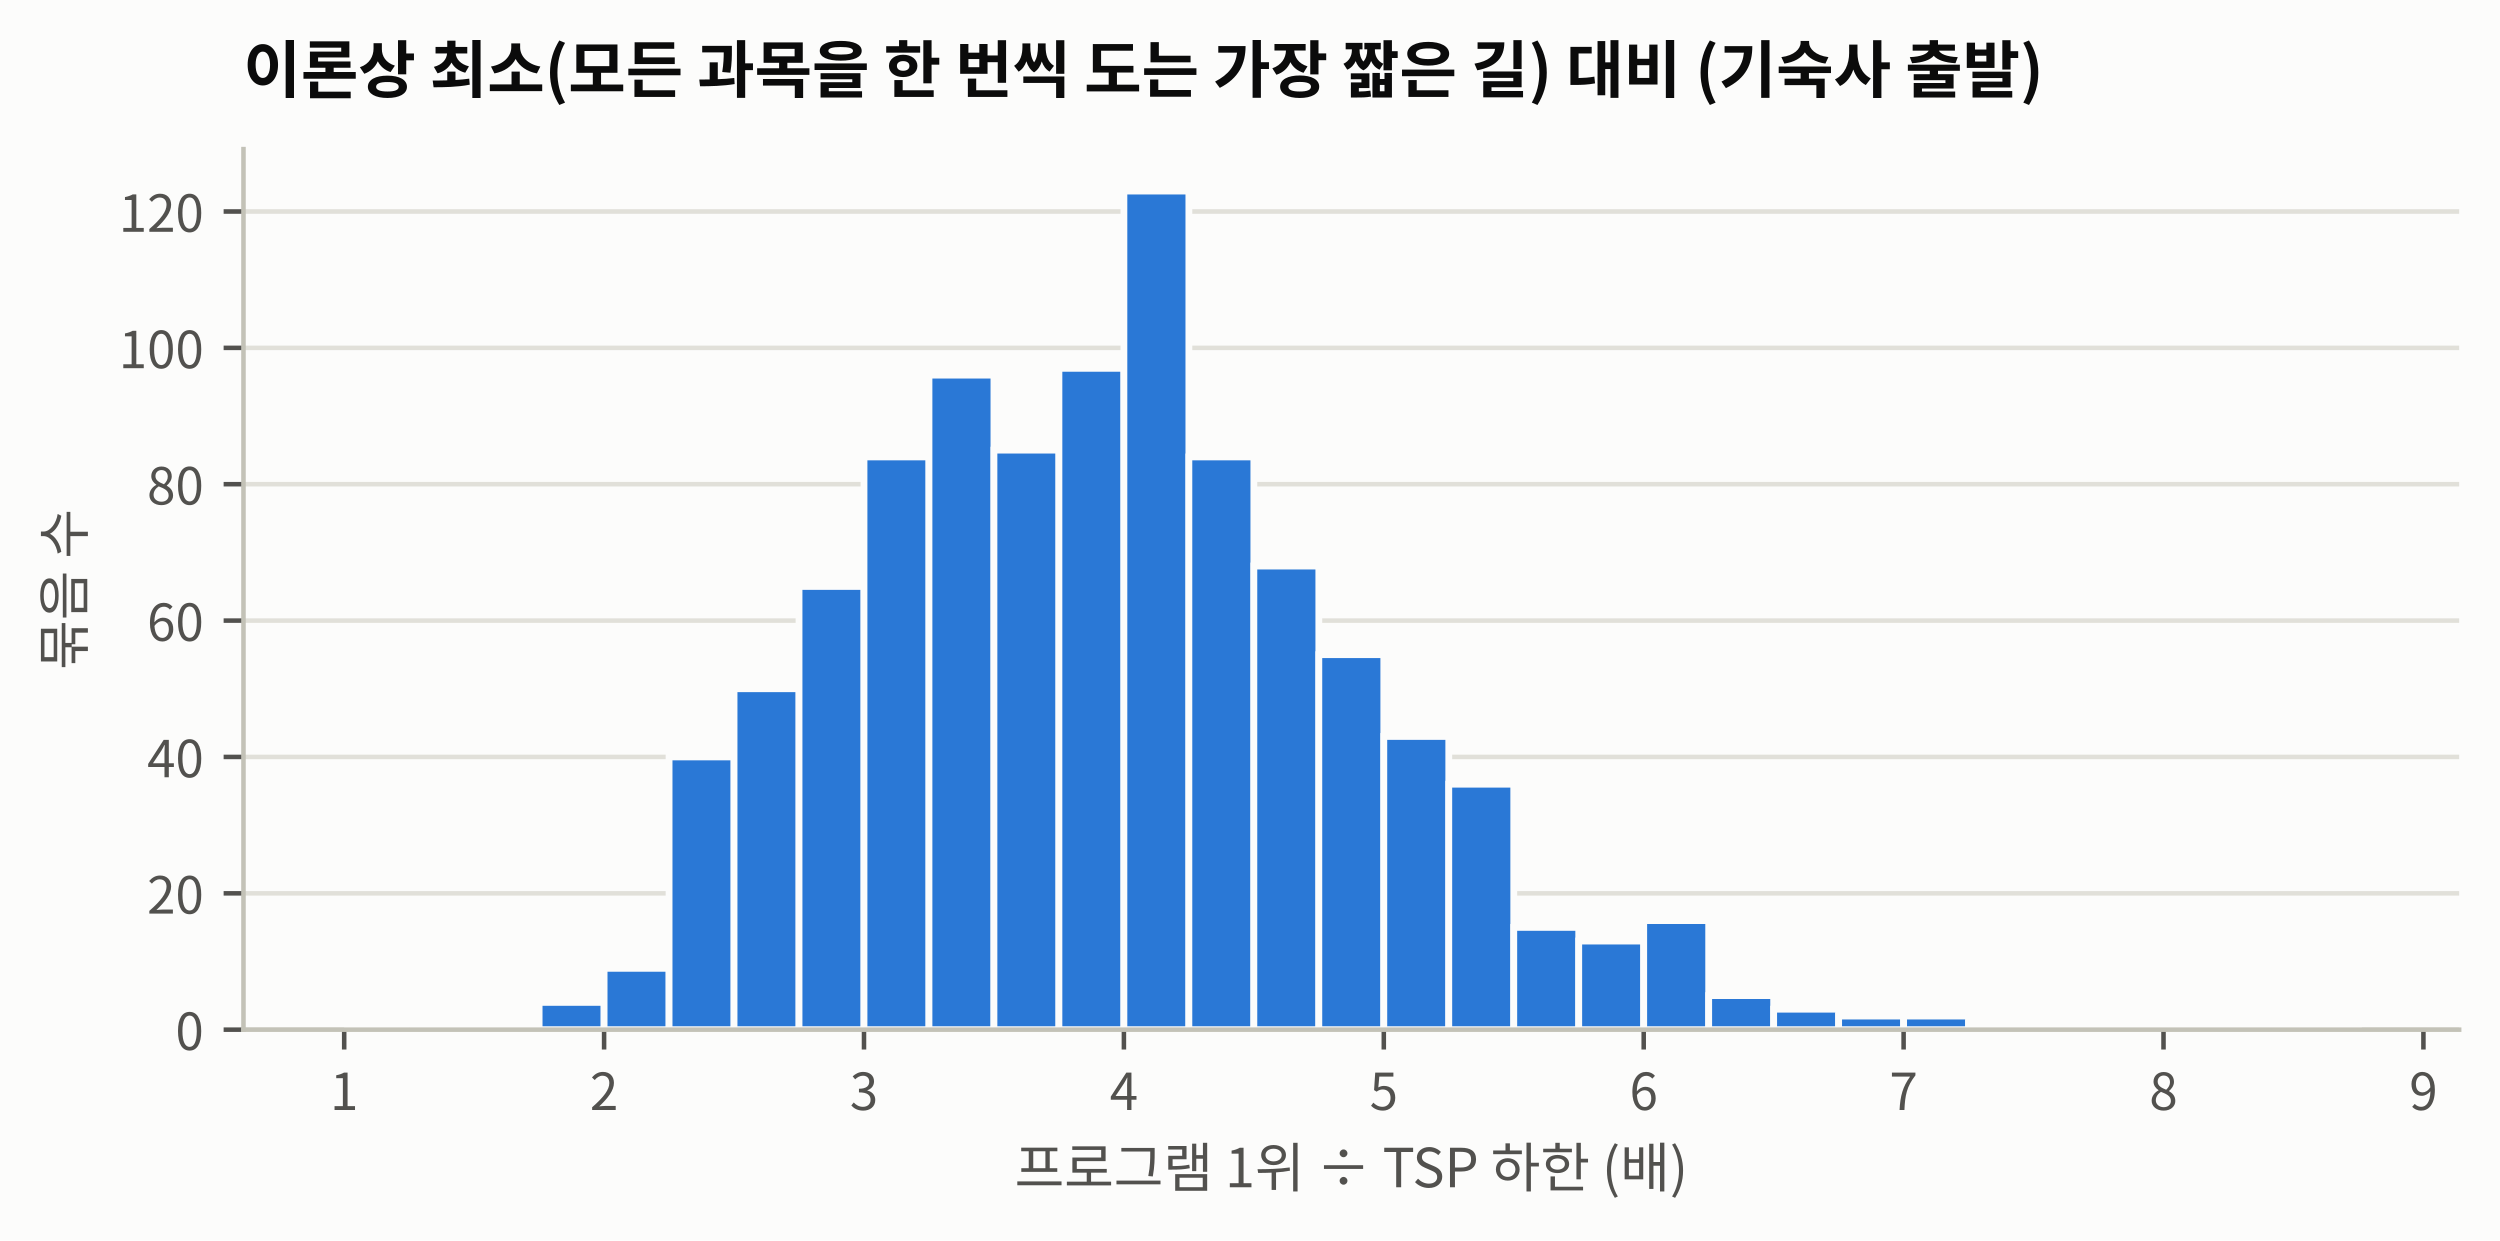
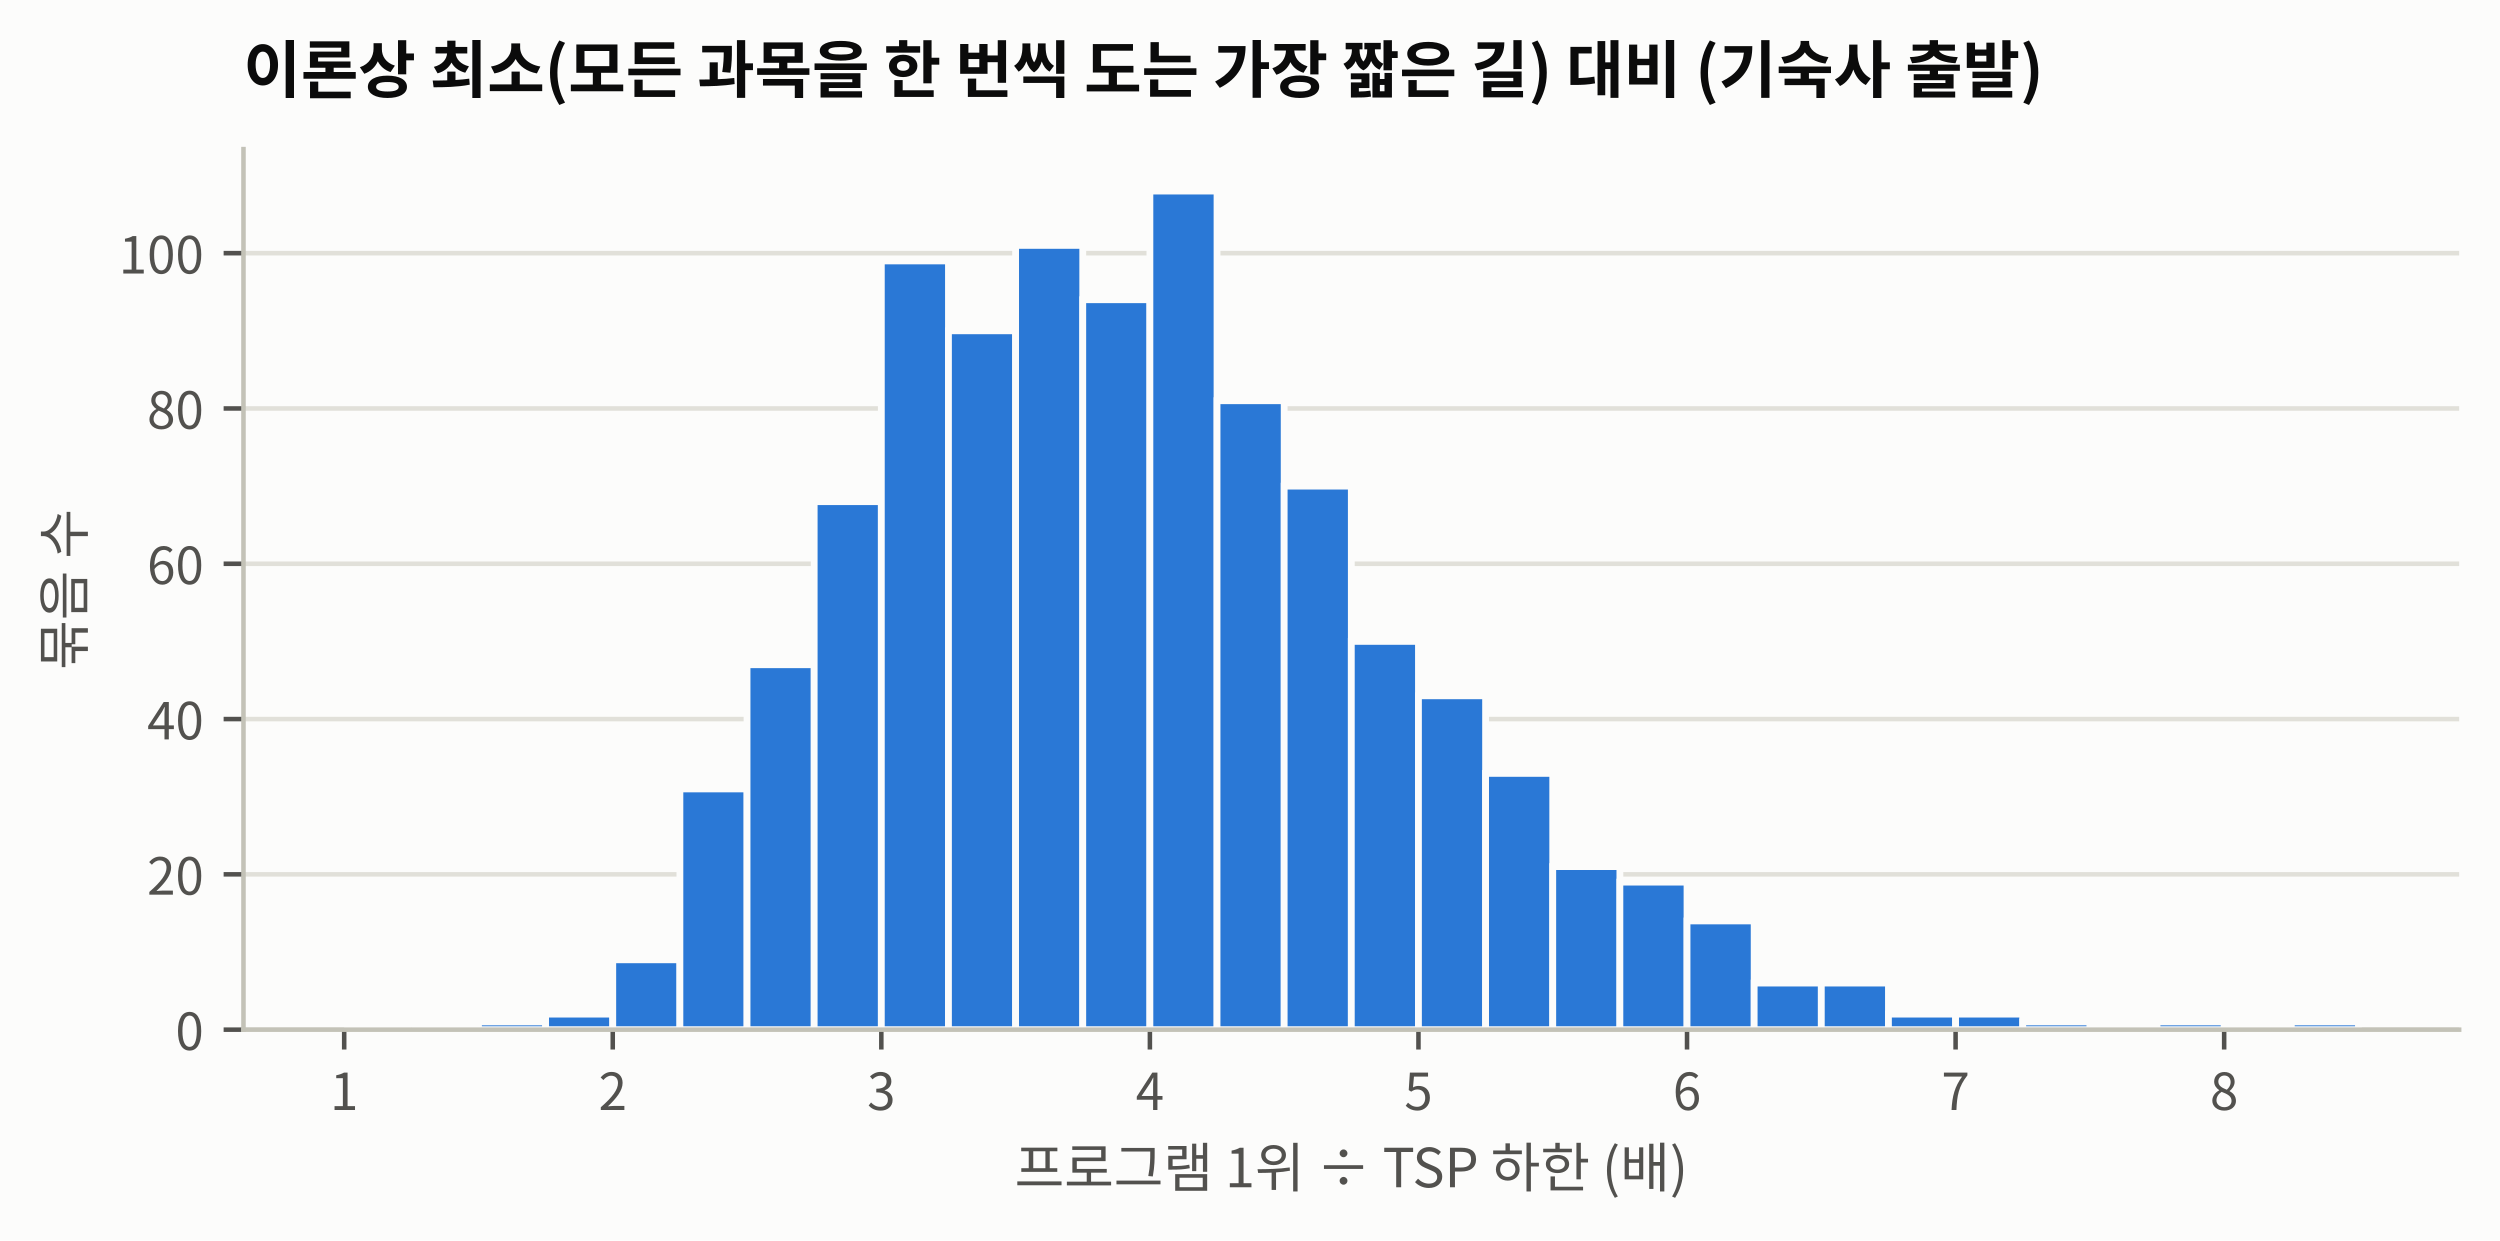
<svg xmlns="http://www.w3.org/2000/svg" xmlns:xlink="http://www.w3.org/1999/xlink" width="440.723pt" height="218.682pt" viewBox="0 0 440.723 218.682" version="1.1">
  <defs>
    <style type="text/css">*{stroke-linejoin: round; stroke-linecap: butt}</style>
  </defs>
  <g id="figure_1">
    <g id="patch_1">
      <path d="M 0 218.682  L 440.723 218.682  L 440.723 0  L 0 0  z " style="fill: #fcfcfb" />
    </g>
    <g id="axes_1">
      <g id="patch_2">
        <path d="M 42.922 181.519  L 433.522 181.519  L 433.522 26.287  L 42.922 26.287  z " style="fill: #fcfcfb" />
      </g>
      <g id="matplotlib.axis_1">
        <g id="xtick_1">
          <g id="line2d_1">
            <defs>
-               <path id="mbc2dcfaa59" d="M 0 0  L 0 3.5  " style="stroke: #52514e; stroke-width: 0.8" />
+               <path id="m443fffc99f" d="M 0 0  L 0 3.5  " style="stroke: #52514e; stroke-width: 0.8" />
            </defs>
            <g>
-               <use xlink:href="#mbc2dcfaa59" x="60.677" y="181.519" style="fill: #52514e; stroke: #52514e; stroke-width: 0.8" />
+               <use xlink:href="#m443fffc99f" x="60.677" y="181.519" style="fill: #52514e; stroke: #52514e; stroke-width: 0.8" />
            </g>
          </g>
          <g id="text_1">
            <text style="font-size: 9px; font-family: 'Noto Sans CJK JP'; text-anchor: middle; fill: #52514e" x="60.677" y="195.682" transform="rotate(-0 60.67704 195.6825)">1</text>
          </g>
        </g>
        <g id="xtick_2">
          <g id="line2d_2">
            <g>
-               <use xlink:href="#mbc2dcfaa59" x="106.495" y="181.519" style="fill: #52514e; stroke: #52514e; stroke-width: 0.8" />
+               <use xlink:href="#m443fffc99f" x="108.022" y="181.519" style="fill: #52514e; stroke: #52514e; stroke-width: 0.8" />
            </g>
          </g>
          <g id="text_2">
-             <text style="font-size: 9px; font-family: 'Noto Sans CJK JP'; text-anchor: middle; fill: #52514e" x="106.495" y="195.682" transform="rotate(-0 106.4952 195.6825)">2</text>
+             <text style="font-size: 9px; font-family: 'Noto Sans CJK JP'; text-anchor: middle; fill: #52514e" x="108.022" y="195.682" transform="rotate(-0 108.0225 195.6825)">2</text>
          </g>
        </g>
        <g id="xtick_3">
          <g id="line2d_3">
            <g>
-               <use xlink:href="#mbc2dcfaa59" x="152.313" y="181.519" style="fill: #52514e; stroke: #52514e; stroke-width: 0.8" />
+               <use xlink:href="#m443fffc99f" x="155.368" y="181.519" style="fill: #52514e; stroke: #52514e; stroke-width: 0.8" />
            </g>
          </g>
          <g id="text_3">
-             <text style="font-size: 9px; font-family: 'Noto Sans CJK JP'; text-anchor: middle; fill: #52514e" x="152.313" y="195.682" transform="rotate(-0 152.3134 195.6825)">3</text>
+             <text style="font-size: 9px; font-family: 'Noto Sans CJK JP'; text-anchor: middle; fill: #52514e" x="155.368" y="195.682" transform="rotate(-0 155.368 195.6825)">3</text>
          </g>
        </g>
        <g id="xtick_4">
          <g id="line2d_4">
            <g>
-               <use xlink:href="#mbc2dcfaa59" x="198.132" y="181.519" style="fill: #52514e; stroke: #52514e; stroke-width: 0.8" />
+               <use xlink:href="#m443fffc99f" x="202.713" y="181.519" style="fill: #52514e; stroke: #52514e; stroke-width: 0.8" />
            </g>
          </g>
          <g id="text_4">
-             <text style="font-size: 9px; font-family: 'Noto Sans CJK JP'; text-anchor: middle; fill: #52514e" x="198.132" y="195.682" transform="rotate(-0 198.1316 195.6825)">4</text>
+             <text style="font-size: 9px; font-family: 'Noto Sans CJK JP'; text-anchor: middle; fill: #52514e" x="202.713" y="195.682" transform="rotate(-0 202.7134 195.6825)">4</text>
          </g>
        </g>
        <g id="xtick_5">
          <g id="line2d_5">
            <g>
-               <use xlink:href="#mbc2dcfaa59" x="243.95" y="181.519" style="fill: #52514e; stroke: #52514e; stroke-width: 0.8" />
+               <use xlink:href="#m443fffc99f" x="250.059" y="181.519" style="fill: #52514e; stroke: #52514e; stroke-width: 0.8" />
            </g>
          </g>
          <g id="text_5">
-             <text style="font-size: 9px; font-family: 'Noto Sans CJK JP'; text-anchor: middle; fill: #52514e" x="243.95" y="195.682" transform="rotate(-0 243.9498 195.6825)">5</text>
+             <text style="font-size: 9px; font-family: 'Noto Sans CJK JP'; text-anchor: middle; fill: #52514e" x="250.059" y="195.682" transform="rotate(-0 250.0589 195.6825)">5</text>
          </g>
        </g>
        <g id="xtick_6">
          <g id="line2d_6">
            <g>
-               <use xlink:href="#mbc2dcfaa59" x="289.768" y="181.519" style="fill: #52514e; stroke: #52514e; stroke-width: 0.8" />
+               <use xlink:href="#m443fffc99f" x="297.404" y="181.519" style="fill: #52514e; stroke: #52514e; stroke-width: 0.8" />
            </g>
          </g>
          <g id="text_6">
-             <text style="font-size: 9px; font-family: 'Noto Sans CJK JP'; text-anchor: middle; fill: #52514e" x="289.768" y="195.682" transform="rotate(-0 289.768 195.6825)">6</text>
+             <text style="font-size: 9px; font-family: 'Noto Sans CJK JP'; text-anchor: middle; fill: #52514e" x="297.404" y="195.682" transform="rotate(-0 297.4043 195.6825)">6</text>
          </g>
        </g>
        <g id="xtick_7">
          <g id="line2d_7">
            <g>
-               <use xlink:href="#mbc2dcfaa59" x="335.586" y="181.519" style="fill: #52514e; stroke: #52514e; stroke-width: 0.8" />
+               <use xlink:href="#m443fffc99f" x="344.75" y="181.519" style="fill: #52514e; stroke: #52514e; stroke-width: 0.8" />
            </g>
          </g>
          <g id="text_7">
-             <text style="font-size: 9px; font-family: 'Noto Sans CJK JP'; text-anchor: middle; fill: #52514e" x="335.586" y="195.682" transform="rotate(-0 335.5861 195.6825)">7</text>
+             <text style="font-size: 9px; font-family: 'Noto Sans CJK JP'; text-anchor: middle; fill: #52514e" x="344.75" y="195.682" transform="rotate(-0 344.7498 195.6825)">7</text>
          </g>
        </g>
        <g id="xtick_8">
          <g id="line2d_8">
            <g>
-               <use xlink:href="#mbc2dcfaa59" x="381.404" y="181.519" style="fill: #52514e; stroke: #52514e; stroke-width: 0.8" />
+               <use xlink:href="#m443fffc99f" x="392.095" y="181.519" style="fill: #52514e; stroke: #52514e; stroke-width: 0.8" />
            </g>
          </g>
          <g id="text_8">
-             <text style="font-size: 9px; font-family: 'Noto Sans CJK JP'; text-anchor: middle; fill: #52514e" x="381.404" y="195.682" transform="rotate(-0 381.4043 195.6825)">8</text>
-           </g>
-         </g>
-         <g id="xtick_9">
-           <g id="line2d_9">
-             <g>
-               <use xlink:href="#mbc2dcfaa59" x="427.223" y="181.519" style="fill: #52514e; stroke: #52514e; stroke-width: 0.8" />
-             </g>
-           </g>
-           <g id="text_9">
-             <text style="font-size: 9px; font-family: 'Noto Sans CJK JP'; text-anchor: middle; fill: #52514e" x="427.223" y="195.682" transform="rotate(-0 427.2225 195.6825)">9</text>
-           </g>
-         </g>
-         <g id="text_10">
+             <text style="font-size: 9px; font-family: 'Noto Sans CJK JP'; text-anchor: middle; fill: #52514e" x="392.095" y="195.682" transform="rotate(-0 392.0952 195.6825)">8</text>
+           </g>
+         </g>
+         <g id="text_9">
          <text style="font-size: 9.5px; font-family: 'Noto Sans CJK JP'; text-anchor: middle; fill: #52514e" x="238.222" y="209.305" transform="rotate(-0 238.2225 209.3054)">프로그램 1위 ÷ TSP 하한 (배)</text>
        </g>
      </g>
      <g id="matplotlib.axis_2">
        <g id="ytick_1">
+           <g id="line2d_9">
+             <path d="M 42.922 181.519  L 433.522 181.519  " clip-path="url(#p7c8dd78642)" style="fill: none; stroke: #e1e0d9; stroke-width: 0.8; stroke-linecap: square" />
+           </g>
          <g id="line2d_10">
-             <path d="M 42.922 181.519  L 433.522 181.519  " clip-path="url(#p8bbfeceea9)" style="fill: none; stroke: #e1e0d9; stroke-width: 0.8; stroke-linecap: square" />
-           </g>
+             <defs>
+               <path id="m463906d0d7" d="M 0 0  L -3.5 0  " style="stroke: #52514e; stroke-width: 0.8" />
+             </defs>
+             <g>
+               <use xlink:href="#m463906d0d7" x="42.922" y="181.519" style="fill: #52514e; stroke: #52514e; stroke-width: 0.8" />
+             </g>
+           </g>
+           <g id="text_10">
+             <text style="font-size: 9px; font-family: 'Noto Sans CJK JP'; text-anchor: end; fill: #52514e" x="35.922" y="185.101" transform="rotate(-0 35.9225 185.1008)">0</text>
+           </g>
+         </g>
+         <g id="ytick_2">
          <g id="line2d_11">
-             <defs>
-               <path id="m0f62db575e" d="M 0 0  L -3.5 0  " style="stroke: #52514e; stroke-width: 0.8" />
-             </defs>
-             <g>
-               <use xlink:href="#m0f62db575e" x="42.922" y="181.519" style="fill: #52514e; stroke: #52514e; stroke-width: 0.8" />
+             <path d="M 42.922 154.141  L 433.522 154.141  " clip-path="url(#p7c8dd78642)" style="fill: none; stroke: #e1e0d9; stroke-width: 0.8; stroke-linecap: square" />
+           </g>
+           <g id="line2d_12">
+             <g>
+               <use xlink:href="#m463906d0d7" x="42.922" y="154.141" style="fill: #52514e; stroke: #52514e; stroke-width: 0.8" />
            </g>
          </g>
          <g id="text_11">
-             <text style="font-size: 9px; font-family: 'Noto Sans CJK JP'; text-anchor: end; fill: #52514e" x="35.922" y="185.101" transform="rotate(-0 35.9225 185.1008)">0</text>
-           </g>
-         </g>
-         <g id="ytick_2">
-           <g id="line2d_12">
-             <path d="M 42.922 157.48  L 433.522 157.48  " clip-path="url(#p8bbfeceea9)" style="fill: none; stroke: #e1e0d9; stroke-width: 0.8; stroke-linecap: square" />
-           </g>
+             <text style="font-size: 9px; font-family: 'Noto Sans CJK JP'; text-anchor: end; fill: #52514e" x="35.922" y="157.723" transform="rotate(-0 35.9225 157.723)">20</text>
+           </g>
+         </g>
+         <g id="ytick_3">
          <g id="line2d_13">
-             <g>
-               <use xlink:href="#m0f62db575e" x="42.922" y="157.48" style="fill: #52514e; stroke: #52514e; stroke-width: 0.8" />
+             <path d="M 42.922 126.763  L 433.522 126.763  " clip-path="url(#p7c8dd78642)" style="fill: none; stroke: #e1e0d9; stroke-width: 0.8; stroke-linecap: square" />
+           </g>
+           <g id="line2d_14">
+             <g>
+               <use xlink:href="#m463906d0d7" x="42.922" y="126.763" style="fill: #52514e; stroke: #52514e; stroke-width: 0.8" />
            </g>
          </g>
          <g id="text_12">
-             <text style="font-size: 9px; font-family: 'Noto Sans CJK JP'; text-anchor: end; fill: #52514e" x="35.922" y="161.062" transform="rotate(-0 35.9225 161.0617)">20</text>
-           </g>
-         </g>
-         <g id="ytick_3">
-           <g id="line2d_14">
-             <path d="M 42.922 133.441  L 433.522 133.441  " clip-path="url(#p8bbfeceea9)" style="fill: none; stroke: #e1e0d9; stroke-width: 0.8; stroke-linecap: square" />
-           </g>
+             <text style="font-size: 9px; font-family: 'Noto Sans CJK JP'; text-anchor: end; fill: #52514e" x="35.922" y="130.345" transform="rotate(-0 35.9225 130.3452)">40</text>
+           </g>
+         </g>
+         <g id="ytick_4">
          <g id="line2d_15">
-             <g>
-               <use xlink:href="#m0f62db575e" x="42.922" y="133.441" style="fill: #52514e; stroke: #52514e; stroke-width: 0.8" />
+             <path d="M 42.922 99.386  L 433.522 99.386  " clip-path="url(#p7c8dd78642)" style="fill: none; stroke: #e1e0d9; stroke-width: 0.8; stroke-linecap: square" />
+           </g>
+           <g id="line2d_16">
+             <g>
+               <use xlink:href="#m463906d0d7" x="42.922" y="99.386" style="fill: #52514e; stroke: #52514e; stroke-width: 0.8" />
            </g>
          </g>
          <g id="text_13">
-             <text style="font-size: 9px; font-family: 'Noto Sans CJK JP'; text-anchor: end; fill: #52514e" x="35.922" y="137.023" transform="rotate(-0 35.9225 137.0227)">40</text>
-           </g>
-         </g>
-         <g id="ytick_4">
-           <g id="line2d_16">
-             <path d="M 42.922 109.402  L 433.522 109.402  " clip-path="url(#p8bbfeceea9)" style="fill: none; stroke: #e1e0d9; stroke-width: 0.8; stroke-linecap: square" />
-           </g>
+             <text style="font-size: 9px; font-family: 'Noto Sans CJK JP'; text-anchor: end; fill: #52514e" x="35.922" y="102.967" transform="rotate(-0 35.9225 102.9674)">60</text>
+           </g>
+         </g>
+         <g id="ytick_5">
          <g id="line2d_17">
-             <g>
-               <use xlink:href="#m0f62db575e" x="42.922" y="109.402" style="fill: #52514e; stroke: #52514e; stroke-width: 0.8" />
+             <path d="M 42.922 72.008  L 433.522 72.008  " clip-path="url(#p7c8dd78642)" style="fill: none; stroke: #e1e0d9; stroke-width: 0.8; stroke-linecap: square" />
+           </g>
+           <g id="line2d_18">
+             <g>
+               <use xlink:href="#m463906d0d7" x="42.922" y="72.008" style="fill: #52514e; stroke: #52514e; stroke-width: 0.8" />
            </g>
          </g>
          <g id="text_14">
-             <text style="font-size: 9px; font-family: 'Noto Sans CJK JP'; text-anchor: end; fill: #52514e" x="35.922" y="112.984" transform="rotate(-0 35.9225 112.9837)">60</text>
-           </g>
-         </g>
-         <g id="ytick_5">
-           <g id="line2d_18">
-             <path d="M 42.922 85.363  L 433.522 85.363  " clip-path="url(#p8bbfeceea9)" style="fill: none; stroke: #e1e0d9; stroke-width: 0.8; stroke-linecap: square" />
-           </g>
+             <text style="font-size: 9px; font-family: 'Noto Sans CJK JP'; text-anchor: end; fill: #52514e" x="35.922" y="75.59" transform="rotate(-0 35.9225 75.58964)">80</text>
+           </g>
+         </g>
+         <g id="ytick_6">
          <g id="line2d_19">
-             <g>
-               <use xlink:href="#m0f62db575e" x="42.922" y="85.363" style="fill: #52514e; stroke: #52514e; stroke-width: 0.8" />
+             <path d="M 42.922 44.63  L 433.522 44.63  " clip-path="url(#p7c8dd78642)" style="fill: none; stroke: #e1e0d9; stroke-width: 0.8; stroke-linecap: square" />
+           </g>
+           <g id="line2d_20">
+             <g>
+               <use xlink:href="#m463906d0d7" x="42.922" y="44.63" style="fill: #52514e; stroke: #52514e; stroke-width: 0.8" />
            </g>
          </g>
          <g id="text_15">
-             <text style="font-size: 9px; font-family: 'Noto Sans CJK JP'; text-anchor: end; fill: #52514e" x="35.922" y="88.945" transform="rotate(-0 35.9225 88.94465)">80</text>
-           </g>
-         </g>
-         <g id="ytick_6">
-           <g id="line2d_20">
-             <path d="M 42.922 61.324  L 433.522 61.324  " clip-path="url(#p8bbfeceea9)" style="fill: none; stroke: #e1e0d9; stroke-width: 0.8; stroke-linecap: square" />
-           </g>
-           <g id="line2d_21">
-             <g>
-               <use xlink:href="#m0f62db575e" x="42.922" y="61.324" style="fill: #52514e; stroke: #52514e; stroke-width: 0.8" />
-             </g>
-           </g>
-           <g id="text_16">
-             <text style="font-size: 9px; font-family: 'Noto Sans CJK JP'; text-anchor: end; fill: #52514e" x="35.922" y="64.906" transform="rotate(-0 35.9225 64.90563)">100</text>
-           </g>
-         </g>
-         <g id="ytick_7">
-           <g id="line2d_22">
-             <path d="M 42.922 37.285  L 433.522 37.285  " clip-path="url(#p8bbfeceea9)" style="fill: none; stroke: #e1e0d9; stroke-width: 0.8; stroke-linecap: square" />
-           </g>
-           <g id="line2d_23">
-             <g>
-               <use xlink:href="#m0f62db575e" x="42.922" y="37.285" style="fill: #52514e; stroke: #52514e; stroke-width: 0.8" />
-             </g>
-           </g>
-           <g id="text_17">
-             <text style="font-size: 9px; font-family: 'Noto Sans CJK JP'; text-anchor: end; fill: #52514e" x="35.922" y="40.867" transform="rotate(-0 35.9225 40.8666)">120</text>
-           </g>
-         </g>
-         <g id="text_18">
+             <text style="font-size: 9px; font-family: 'Noto Sans CJK JP'; text-anchor: end; fill: #52514e" x="35.922" y="48.212" transform="rotate(-0 35.9225 48.21186)">100</text>
+           </g>
+         </g>
+         <g id="text_16">
          <text style="font-size: 9.5px; font-family: 'Noto Sans CJK JP'; text-anchor: middle; fill: #52514e" x="14.761" y="103.903" transform="rotate(-90 14.76141 103.903)">묶음 수</text>
        </g>
      </g>
      <g id="patch_3">
-         <path d="M 60.677 181.519  L 72.132 181.519  L 72.132 181.519  L 60.677 181.519  z " clip-path="url(#p8bbfeceea9)" style="fill: #2a78d6; stroke: #fcfcfb; stroke-width: 1.2; stroke-linejoin: miter" />
+         <path d="M 60.677 181.519  L 72.513 181.519  L 72.513 181.519  L 60.677 181.519  z " clip-path="url(#p7c8dd78642)" style="fill: #2a78d6; stroke: #fcfcfb; stroke-width: 1.2; stroke-linejoin: miter" />
      </g>
      <g id="patch_4">
-         <path d="M 72.132 181.519  L 83.586 181.519  L 83.586 181.519  L 72.132 181.519  z " clip-path="url(#p8bbfeceea9)" style="fill: #2a78d6; stroke: #fcfcfb; stroke-width: 1.2; stroke-linejoin: miter" />
+         <path d="M 72.513 181.519  L 84.35 181.519  L 84.35 181.519  L 72.513 181.519  z " clip-path="url(#p7c8dd78642)" style="fill: #2a78d6; stroke: #fcfcfb; stroke-width: 1.2; stroke-linejoin: miter" />
      </g>
      <g id="patch_5">
-         <path d="M 83.586 181.519  L 95.041 181.519  L 95.041 180.317  L 83.586 180.317  z " clip-path="url(#p8bbfeceea9)" style="fill: #2a78d6; stroke: #fcfcfb; stroke-width: 1.2; stroke-linejoin: miter" />
+         <path d="M 84.35 181.519  L 96.186 181.519  L 96.186 180.15  L 84.35 180.15  z " clip-path="url(#p7c8dd78642)" style="fill: #2a78d6; stroke: #fcfcfb; stroke-width: 1.2; stroke-linejoin: miter" />
      </g>
      <g id="patch_6">
-         <path d="M 95.041 181.519  L 106.495 181.519  L 106.495 176.711  L 95.041 176.711  z " clip-path="url(#p8bbfeceea9)" style="fill: #2a78d6; stroke: #fcfcfb; stroke-width: 1.2; stroke-linejoin: miter" />
+         <path d="M 96.186 181.519  L 108.022 181.519  L 108.022 178.781  L 96.186 178.781  z " clip-path="url(#p7c8dd78642)" style="fill: #2a78d6; stroke: #fcfcfb; stroke-width: 1.2; stroke-linejoin: miter" />
      </g>
      <g id="patch_7">
-         <path d="M 106.495 181.519  L 117.95 181.519  L 117.95 170.701  L 106.495 170.701  z " clip-path="url(#p8bbfeceea9)" style="fill: #2a78d6; stroke: #fcfcfb; stroke-width: 1.2; stroke-linejoin: miter" />
+         <path d="M 108.022 181.519  L 119.859 181.519  L 119.859 169.199  L 108.022 169.199  z " clip-path="url(#p7c8dd78642)" style="fill: #2a78d6; stroke: #fcfcfb; stroke-width: 1.2; stroke-linejoin: miter" />
      </g>
      <g id="patch_8">
-         <path d="M 117.95 181.519  L 129.404 181.519  L 129.404 133.441  L 117.95 133.441  z " clip-path="url(#p8bbfeceea9)" style="fill: #2a78d6; stroke: #fcfcfb; stroke-width: 1.2; stroke-linejoin: miter" />
+         <path d="M 119.859 181.519  L 131.695 181.519  L 131.695 139.083  L 119.859 139.083  z " clip-path="url(#p7c8dd78642)" style="fill: #2a78d6; stroke: #fcfcfb; stroke-width: 1.2; stroke-linejoin: miter" />
      </g>
      <g id="patch_9">
-         <path d="M 129.404 181.519  L 140.859 181.519  L 140.859 121.421  L 129.404 121.421  z " clip-path="url(#p8bbfeceea9)" style="fill: #2a78d6; stroke: #fcfcfb; stroke-width: 1.2; stroke-linejoin: miter" />
+         <path d="M 131.695 181.519  L 143.532 181.519  L 143.532 117.181  L 131.695 117.181  z " clip-path="url(#p7c8dd78642)" style="fill: #2a78d6; stroke: #fcfcfb; stroke-width: 1.2; stroke-linejoin: miter" />
      </g>
      <g id="patch_10">
-         <path d="M 140.859 181.519  L 152.313 181.519  L 152.313 103.392  L 140.859 103.392  z " clip-path="url(#p8bbfeceea9)" style="fill: #2a78d6; stroke: #fcfcfb; stroke-width: 1.2; stroke-linejoin: miter" />
+         <path d="M 143.532 181.519  L 155.368 181.519  L 155.368 88.435  L 143.532 88.435  z " clip-path="url(#p7c8dd78642)" style="fill: #2a78d6; stroke: #fcfcfb; stroke-width: 1.2; stroke-linejoin: miter" />
      </g>
      <g id="patch_11">
-         <path d="M 152.313 181.519  L 163.768 181.519  L 163.768 80.555  L 152.313 80.555  z " clip-path="url(#p8bbfeceea9)" style="fill: #2a78d6; stroke: #fcfcfb; stroke-width: 1.2; stroke-linejoin: miter" />
+         <path d="M 155.368 181.519  L 167.204 181.519  L 167.204 45.999  L 155.368 45.999  z " clip-path="url(#p7c8dd78642)" style="fill: #2a78d6; stroke: #fcfcfb; stroke-width: 1.2; stroke-linejoin: miter" />
      </g>
      <g id="patch_12">
-         <path d="M 163.768 181.519  L 175.222 181.519  L 175.222 66.132  L 163.768 66.132  z " clip-path="url(#p8bbfeceea9)" style="fill: #2a78d6; stroke: #fcfcfb; stroke-width: 1.2; stroke-linejoin: miter" />
+         <path d="M 167.204 181.519  L 179.041 181.519  L 179.041 58.319  L 167.204 58.319  z " clip-path="url(#p7c8dd78642)" style="fill: #2a78d6; stroke: #fcfcfb; stroke-width: 1.2; stroke-linejoin: miter" />
      </g>
      <g id="patch_13">
-         <path d="M 175.222 181.519  L 186.677 181.519  L 186.677 79.353  L 175.222 79.353  z " clip-path="url(#p8bbfeceea9)" style="fill: #2a78d6; stroke: #fcfcfb; stroke-width: 1.2; stroke-linejoin: miter" />
+         <path d="M 179.041 181.519  L 190.877 181.519  L 190.877 43.261  L 179.041 43.261  z " clip-path="url(#p7c8dd78642)" style="fill: #2a78d6; stroke: #fcfcfb; stroke-width: 1.2; stroke-linejoin: miter" />
      </g>
      <g id="patch_14">
-         <path d="M 186.677 181.519  L 198.132 181.519  L 198.132 64.93  L 186.677 64.93  z " clip-path="url(#p8bbfeceea9)" style="fill: #2a78d6; stroke: #fcfcfb; stroke-width: 1.2; stroke-linejoin: miter" />
+         <path d="M 190.877 181.519  L 202.713 181.519  L 202.713 52.843  L 190.877 52.843  z " clip-path="url(#p7c8dd78642)" style="fill: #2a78d6; stroke: #fcfcfb; stroke-width: 1.2; stroke-linejoin: miter" />
      </g>
      <g id="patch_15">
-         <path d="M 198.132 181.519  L 209.586 181.519  L 209.586 33.679  L 198.132 33.679  z " clip-path="url(#p8bbfeceea9)" style="fill: #2a78d6; stroke: #fcfcfb; stroke-width: 1.2; stroke-linejoin: miter" />
+         <path d="M 202.713 181.519  L 214.55 181.519  L 214.55 33.679  L 202.713 33.679  z " clip-path="url(#p7c8dd78642)" style="fill: #2a78d6; stroke: #fcfcfb; stroke-width: 1.2; stroke-linejoin: miter" />
      </g>
      <g id="patch_16">
-         <path d="M 209.586 181.519  L 221.041 181.519  L 221.041 80.555  L 209.586 80.555  z " clip-path="url(#p8bbfeceea9)" style="fill: #2a78d6; stroke: #fcfcfb; stroke-width: 1.2; stroke-linejoin: miter" />
+         <path d="M 214.55 181.519  L 226.386 181.519  L 226.386 70.639  L 214.55 70.639  z " clip-path="url(#p7c8dd78642)" style="fill: #2a78d6; stroke: #fcfcfb; stroke-width: 1.2; stroke-linejoin: miter" />
      </g>
      <g id="patch_17">
-         <path d="M 221.041 181.519  L 232.495 181.519  L 232.495 99.786  L 221.041 99.786  z " clip-path="url(#p8bbfeceea9)" style="fill: #2a78d6; stroke: #fcfcfb; stroke-width: 1.2; stroke-linejoin: miter" />
+         <path d="M 226.386 181.519  L 238.222 181.519  L 238.222 85.697  L 226.386 85.697  z " clip-path="url(#p7c8dd78642)" style="fill: #2a78d6; stroke: #fcfcfb; stroke-width: 1.2; stroke-linejoin: miter" />
      </g>
      <g id="patch_18">
-         <path d="M 232.495 181.519  L 243.95 181.519  L 243.95 115.412  L 232.495 115.412  z " clip-path="url(#p8bbfeceea9)" style="fill: #2a78d6; stroke: #fcfcfb; stroke-width: 1.2; stroke-linejoin: miter" />
+         <path d="M 238.222 181.519  L 250.059 181.519  L 250.059 113.075  L 238.222 113.075  z " clip-path="url(#p7c8dd78642)" style="fill: #2a78d6; stroke: #fcfcfb; stroke-width: 1.2; stroke-linejoin: miter" />
      </g>
      <g id="patch_19">
-         <path d="M 243.95 181.519  L 255.404 181.519  L 255.404 129.835  L 243.95 129.835  z " clip-path="url(#p8bbfeceea9)" style="fill: #2a78d6; stroke: #fcfcfb; stroke-width: 1.2; stroke-linejoin: miter" />
+         <path d="M 250.059 181.519  L 261.895 181.519  L 261.895 122.657  L 250.059 122.657  z " clip-path="url(#p7c8dd78642)" style="fill: #2a78d6; stroke: #fcfcfb; stroke-width: 1.2; stroke-linejoin: miter" />
      </g>
      <g id="patch_20">
-         <path d="M 255.404 181.519  L 266.859 181.519  L 266.859 138.249  L 255.404 138.249  z " clip-path="url(#p8bbfeceea9)" style="fill: #2a78d6; stroke: #fcfcfb; stroke-width: 1.2; stroke-linejoin: miter" />
+         <path d="M 261.895 181.519  L 273.732 181.519  L 273.732 136.346  L 261.895 136.346  z " clip-path="url(#p7c8dd78642)" style="fill: #2a78d6; stroke: #fcfcfb; stroke-width: 1.2; stroke-linejoin: miter" />
      </g>
      <g id="patch_21">
-         <path d="M 266.859 181.519  L 278.313 181.519  L 278.313 163.49  L 266.859 163.49  z " clip-path="url(#p8bbfeceea9)" style="fill: #2a78d6; stroke: #fcfcfb; stroke-width: 1.2; stroke-linejoin: miter" />
+         <path d="M 273.732 181.519  L 285.568 181.519  L 285.568 152.772  L 273.732 152.772  z " clip-path="url(#p7c8dd78642)" style="fill: #2a78d6; stroke: #fcfcfb; stroke-width: 1.2; stroke-linejoin: miter" />
      </g>
      <g id="patch_22">
-         <path d="M 278.313 181.519  L 289.768 181.519  L 289.768 165.894  L 278.313 165.894  z " clip-path="url(#p8bbfeceea9)" style="fill: #2a78d6; stroke: #fcfcfb; stroke-width: 1.2; stroke-linejoin: miter" />
+         <path d="M 285.568 181.519  L 297.404 181.519  L 297.404 155.51  L 285.568 155.51  z " clip-path="url(#p7c8dd78642)" style="fill: #2a78d6; stroke: #fcfcfb; stroke-width: 1.2; stroke-linejoin: miter" />
      </g>
      <g id="patch_23">
-         <path d="M 289.768 181.519  L 301.223 181.519  L 301.223 162.288  L 289.768 162.288  z " clip-path="url(#p8bbfeceea9)" style="fill: #2a78d6; stroke: #fcfcfb; stroke-width: 1.2; stroke-linejoin: miter" />
+         <path d="M 297.404 181.519  L 309.241 181.519  L 309.241 162.355  L 297.404 162.355  z " clip-path="url(#p7c8dd78642)" style="fill: #2a78d6; stroke: #fcfcfb; stroke-width: 1.2; stroke-linejoin: miter" />
      </g>
      <g id="patch_24">
-         <path d="M 301.223 181.519  L 312.677 181.519  L 312.677 175.509  L 301.223 175.509  z " clip-path="url(#p8bbfeceea9)" style="fill: #2a78d6; stroke: #fcfcfb; stroke-width: 1.2; stroke-linejoin: miter" />
+         <path d="M 309.241 181.519  L 321.077 181.519  L 321.077 173.306  L 309.241 173.306  z " clip-path="url(#p7c8dd78642)" style="fill: #2a78d6; stroke: #fcfcfb; stroke-width: 1.2; stroke-linejoin: miter" />
      </g>
      <g id="patch_25">
-         <path d="M 312.677 181.519  L 324.132 181.519  L 324.132 177.913  L 312.677 177.913  z " clip-path="url(#p8bbfeceea9)" style="fill: #2a78d6; stroke: #fcfcfb; stroke-width: 1.2; stroke-linejoin: miter" />
+         <path d="M 321.077 181.519  L 332.913 181.519  L 332.913 173.306  L 321.077 173.306  z " clip-path="url(#p7c8dd78642)" style="fill: #2a78d6; stroke: #fcfcfb; stroke-width: 1.2; stroke-linejoin: miter" />
      </g>
      <g id="patch_26">
-         <path d="M 324.132 181.519  L 335.586 181.519  L 335.586 179.115  L 324.132 179.115  z " clip-path="url(#p8bbfeceea9)" style="fill: #2a78d6; stroke: #fcfcfb; stroke-width: 1.2; stroke-linejoin: miter" />
+         <path d="M 332.913 181.519  L 344.75 181.519  L 344.75 178.781  L 332.913 178.781  z " clip-path="url(#p7c8dd78642)" style="fill: #2a78d6; stroke: #fcfcfb; stroke-width: 1.2; stroke-linejoin: miter" />
      </g>
      <g id="patch_27">
-         <path d="M 335.586 181.519  L 347.041 181.519  L 347.041 179.115  L 335.586 179.115  z " clip-path="url(#p8bbfeceea9)" style="fill: #2a78d6; stroke: #fcfcfb; stroke-width: 1.2; stroke-linejoin: miter" />
+         <path d="M 344.75 181.519  L 356.586 181.519  L 356.586 178.781  L 344.75 178.781  z " clip-path="url(#p7c8dd78642)" style="fill: #2a78d6; stroke: #fcfcfb; stroke-width: 1.2; stroke-linejoin: miter" />
      </g>
      <g id="patch_28">
-         <path d="M 347.041 181.519  L 358.495 181.519  L 358.495 180.317  L 347.041 180.317  z " clip-path="url(#p8bbfeceea9)" style="fill: #2a78d6; stroke: #fcfcfb; stroke-width: 1.2; stroke-linejoin: miter" />
+         <path d="M 356.586 181.519  L 368.423 181.519  L 368.423 180.15  L 356.586 180.15  z " clip-path="url(#p7c8dd78642)" style="fill: #2a78d6; stroke: #fcfcfb; stroke-width: 1.2; stroke-linejoin: miter" />
      </g>
      <g id="patch_29">
-         <path d="M 358.495 181.519  L 369.95 181.519  L 369.95 181.519  L 358.495 181.519  z " clip-path="url(#p8bbfeceea9)" style="fill: #2a78d6; stroke: #fcfcfb; stroke-width: 1.2; stroke-linejoin: miter" />
+         <path d="M 368.423 181.519  L 380.259 181.519  L 380.259 181.519  L 368.423 181.519  z " clip-path="url(#p7c8dd78642)" style="fill: #2a78d6; stroke: #fcfcfb; stroke-width: 1.2; stroke-linejoin: miter" />
      </g>
      <g id="patch_30">
-         <path d="M 369.95 181.519  L 381.404 181.519  L 381.404 180.317  L 369.95 180.317  z " clip-path="url(#p8bbfeceea9)" style="fill: #2a78d6; stroke: #fcfcfb; stroke-width: 1.2; stroke-linejoin: miter" />
+         <path d="M 380.259 181.519  L 392.095 181.519  L 392.095 180.15  L 380.259 180.15  z " clip-path="url(#p7c8dd78642)" style="fill: #2a78d6; stroke: #fcfcfb; stroke-width: 1.2; stroke-linejoin: miter" />
      </g>
      <g id="patch_31">
-         <path d="M 381.404 181.519  L 392.859 181.519  L 392.859 181.519  L 381.404 181.519  z " clip-path="url(#p8bbfeceea9)" style="fill: #2a78d6; stroke: #fcfcfb; stroke-width: 1.2; stroke-linejoin: miter" />
+         <path d="M 392.095 181.519  L 403.932 181.519  L 403.932 181.519  L 392.095 181.519  z " clip-path="url(#p7c8dd78642)" style="fill: #2a78d6; stroke: #fcfcfb; stroke-width: 1.2; stroke-linejoin: miter" />
      </g>
      <g id="patch_32">
-         <path d="M 392.859 181.519  L 404.313 181.519  L 404.313 180.317  L 392.859 180.317  z " clip-path="url(#p8bbfeceea9)" style="fill: #2a78d6; stroke: #fcfcfb; stroke-width: 1.2; stroke-linejoin: miter" />
+         <path d="M 403.932 181.519  L 415.768 181.519  L 415.768 180.15  L 403.932 180.15  z " clip-path="url(#p7c8dd78642)" style="fill: #2a78d6; stroke: #fcfcfb; stroke-width: 1.2; stroke-linejoin: miter" />
      </g>
      <g id="patch_33">
-         <path d="M 404.313 181.519  L 415.768 181.519  L 415.768 180.317  L 404.313 180.317  z " clip-path="url(#p8bbfeceea9)" style="fill: #2a78d6; stroke: #fcfcfb; stroke-width: 1.2; stroke-linejoin: miter" />
+         <path d="M 42.922 181.519  L 42.922 26.287  " style="fill: none; stroke: #c3c2b7; stroke-width: 0.8; stroke-linejoin: miter; stroke-linecap: square" />
      </g>
      <g id="patch_34">
-         <path d="M 42.922 181.519  L 42.922 26.287  " style="fill: none; stroke: #c3c2b7; stroke-width: 0.8; stroke-linejoin: miter; stroke-linecap: square" />
-       </g>
-       <g id="patch_35">
        <path d="M 42.922 181.519  L 433.522 181.519  " style="fill: none; stroke: #c3c2b7; stroke-width: 0.8; stroke-linejoin: miter; stroke-linecap: square" />
      </g>
-       <g id="text_19">
+       <g id="text_17">
        <text style="font-weight: 700; font-size: 11px; font-family: 'Noto Sans CJK JP'; text-anchor: start; fill: #0b0b0b" x="42.922" y="16.287" transform="rotate(-0 42.9225 16.28703)">이론상 최소(모든 과목을 한 번씩 도는 가장 짧은 길) 대비 (기숙사 출발)</text>
      </g>
    </g>
  </g>
  <defs>
-     <clipPath id="p8bbfeceea9">
+     <clipPath id="p7c8dd78642">
      <rect x="42.922" y="26.287" width="390.6" height="155.232" />
    </clipPath>
  </defs>
</svg>
